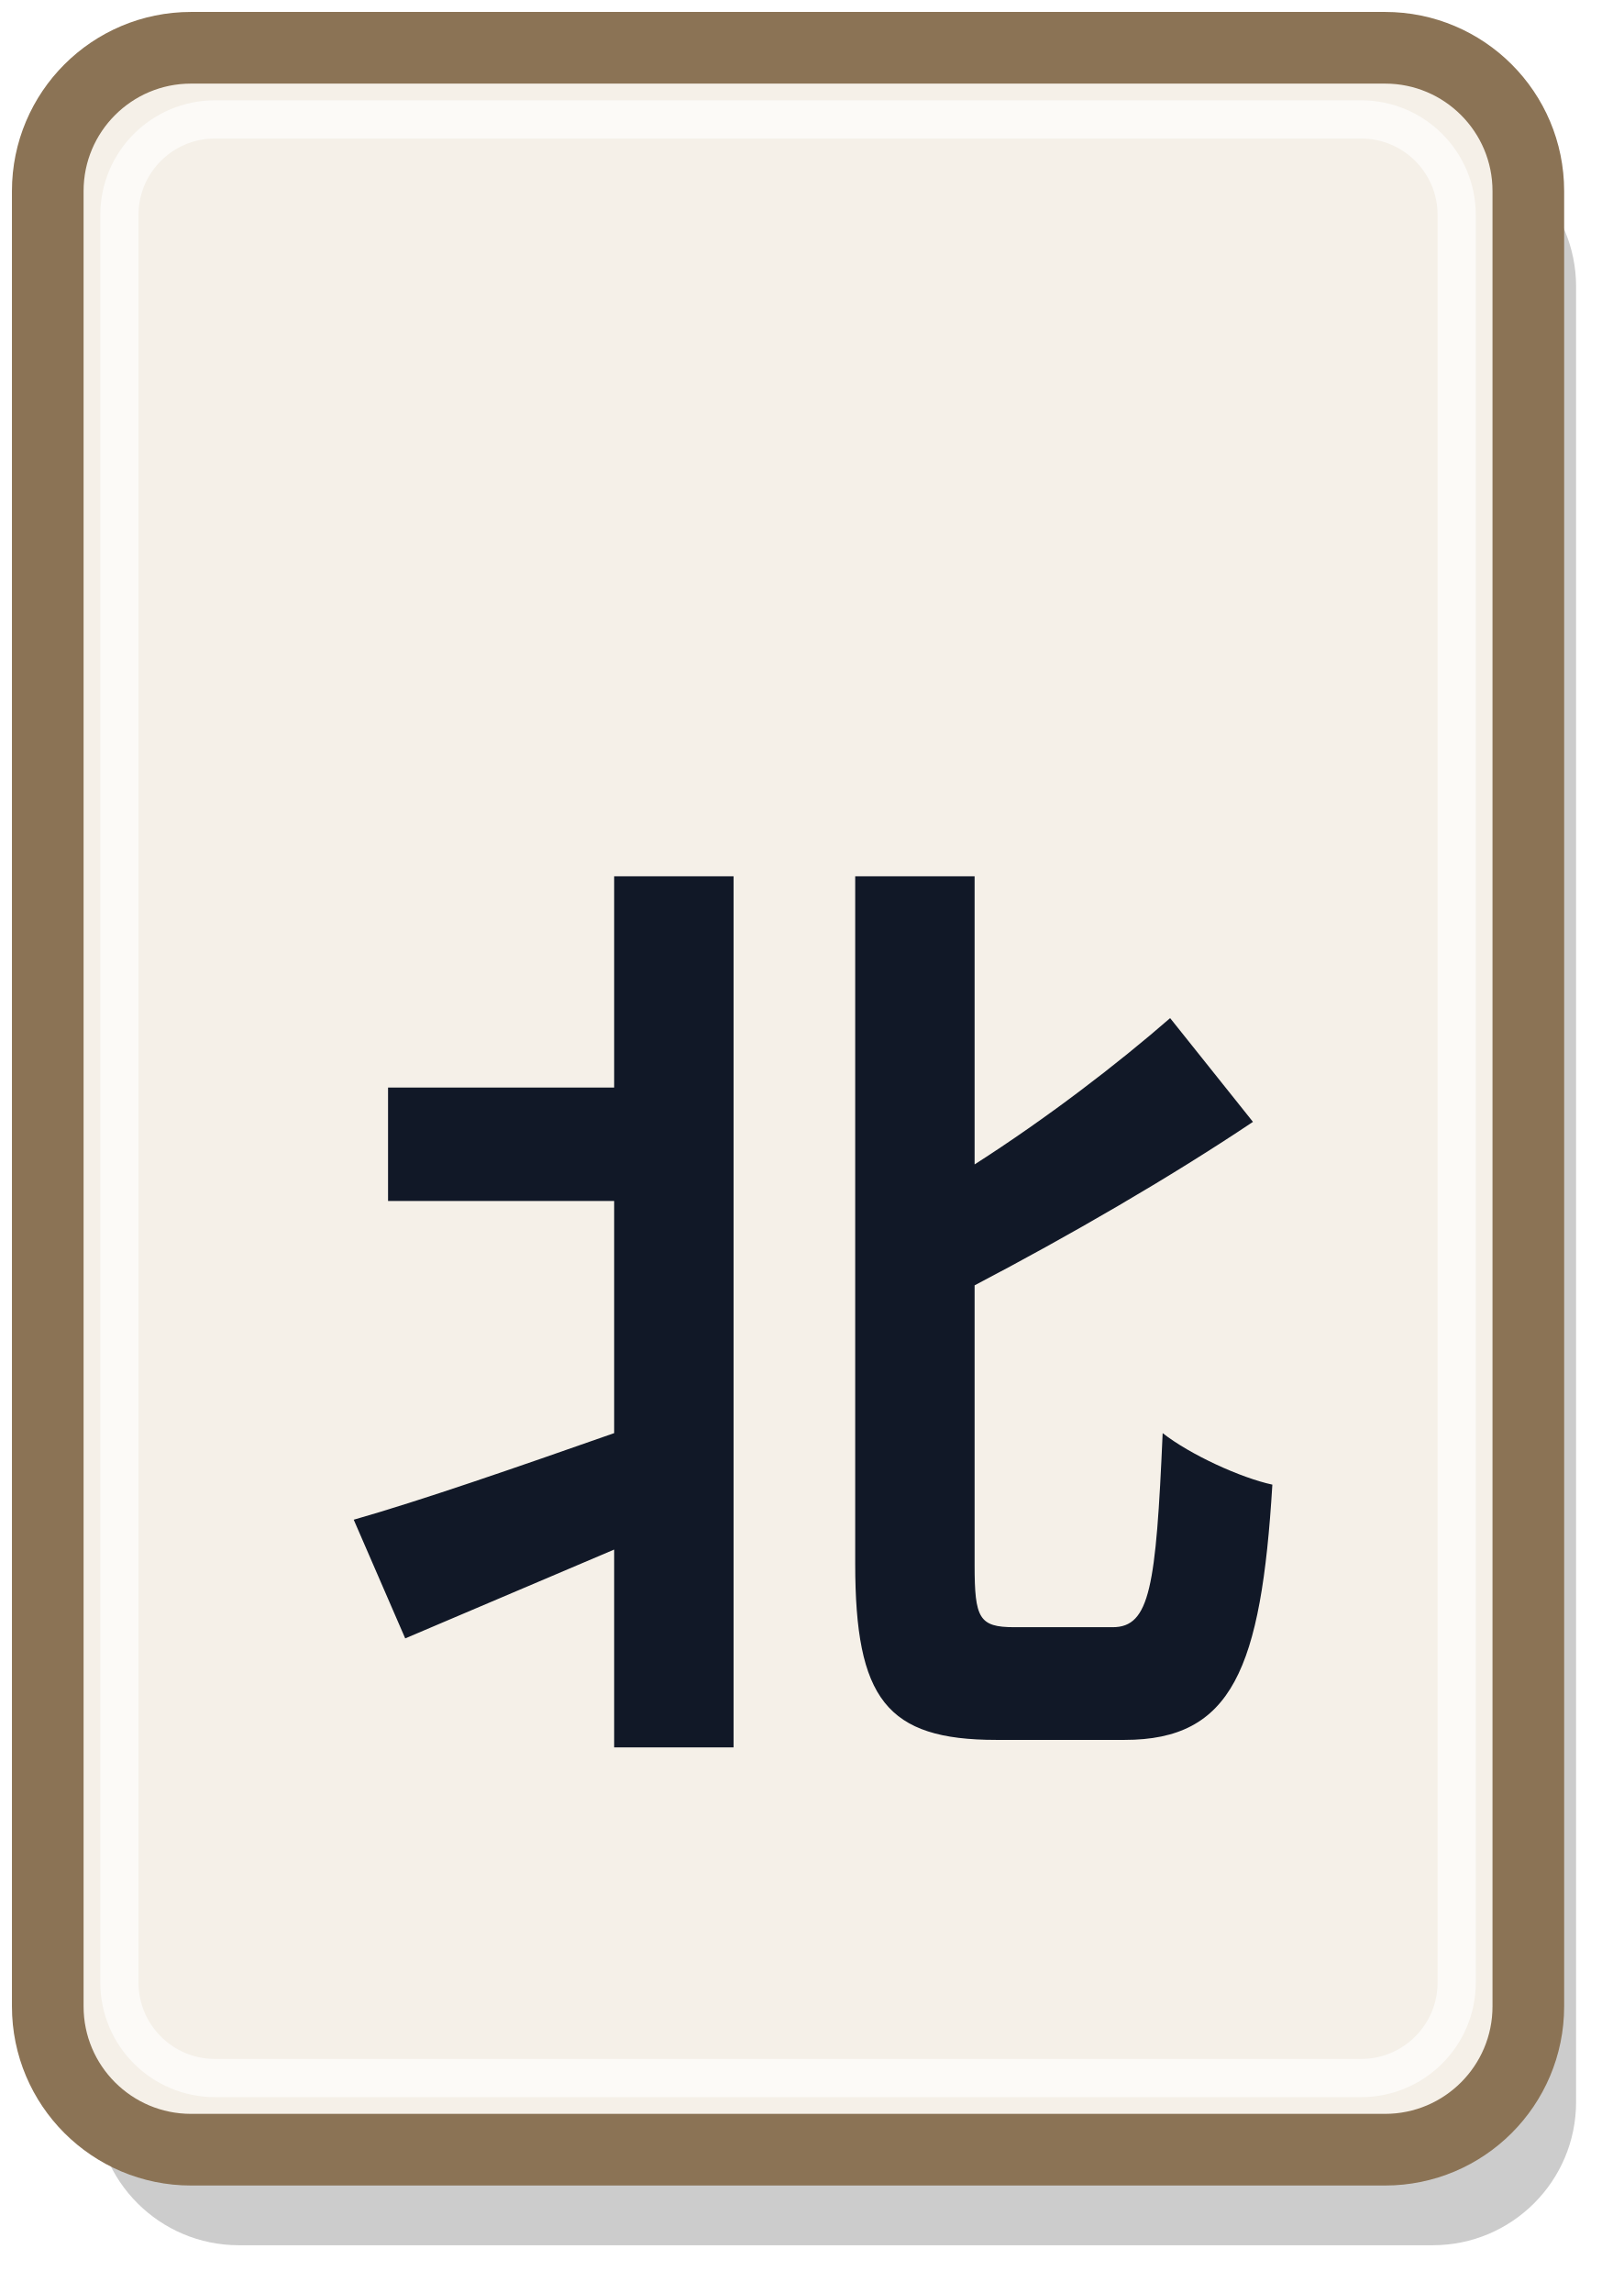
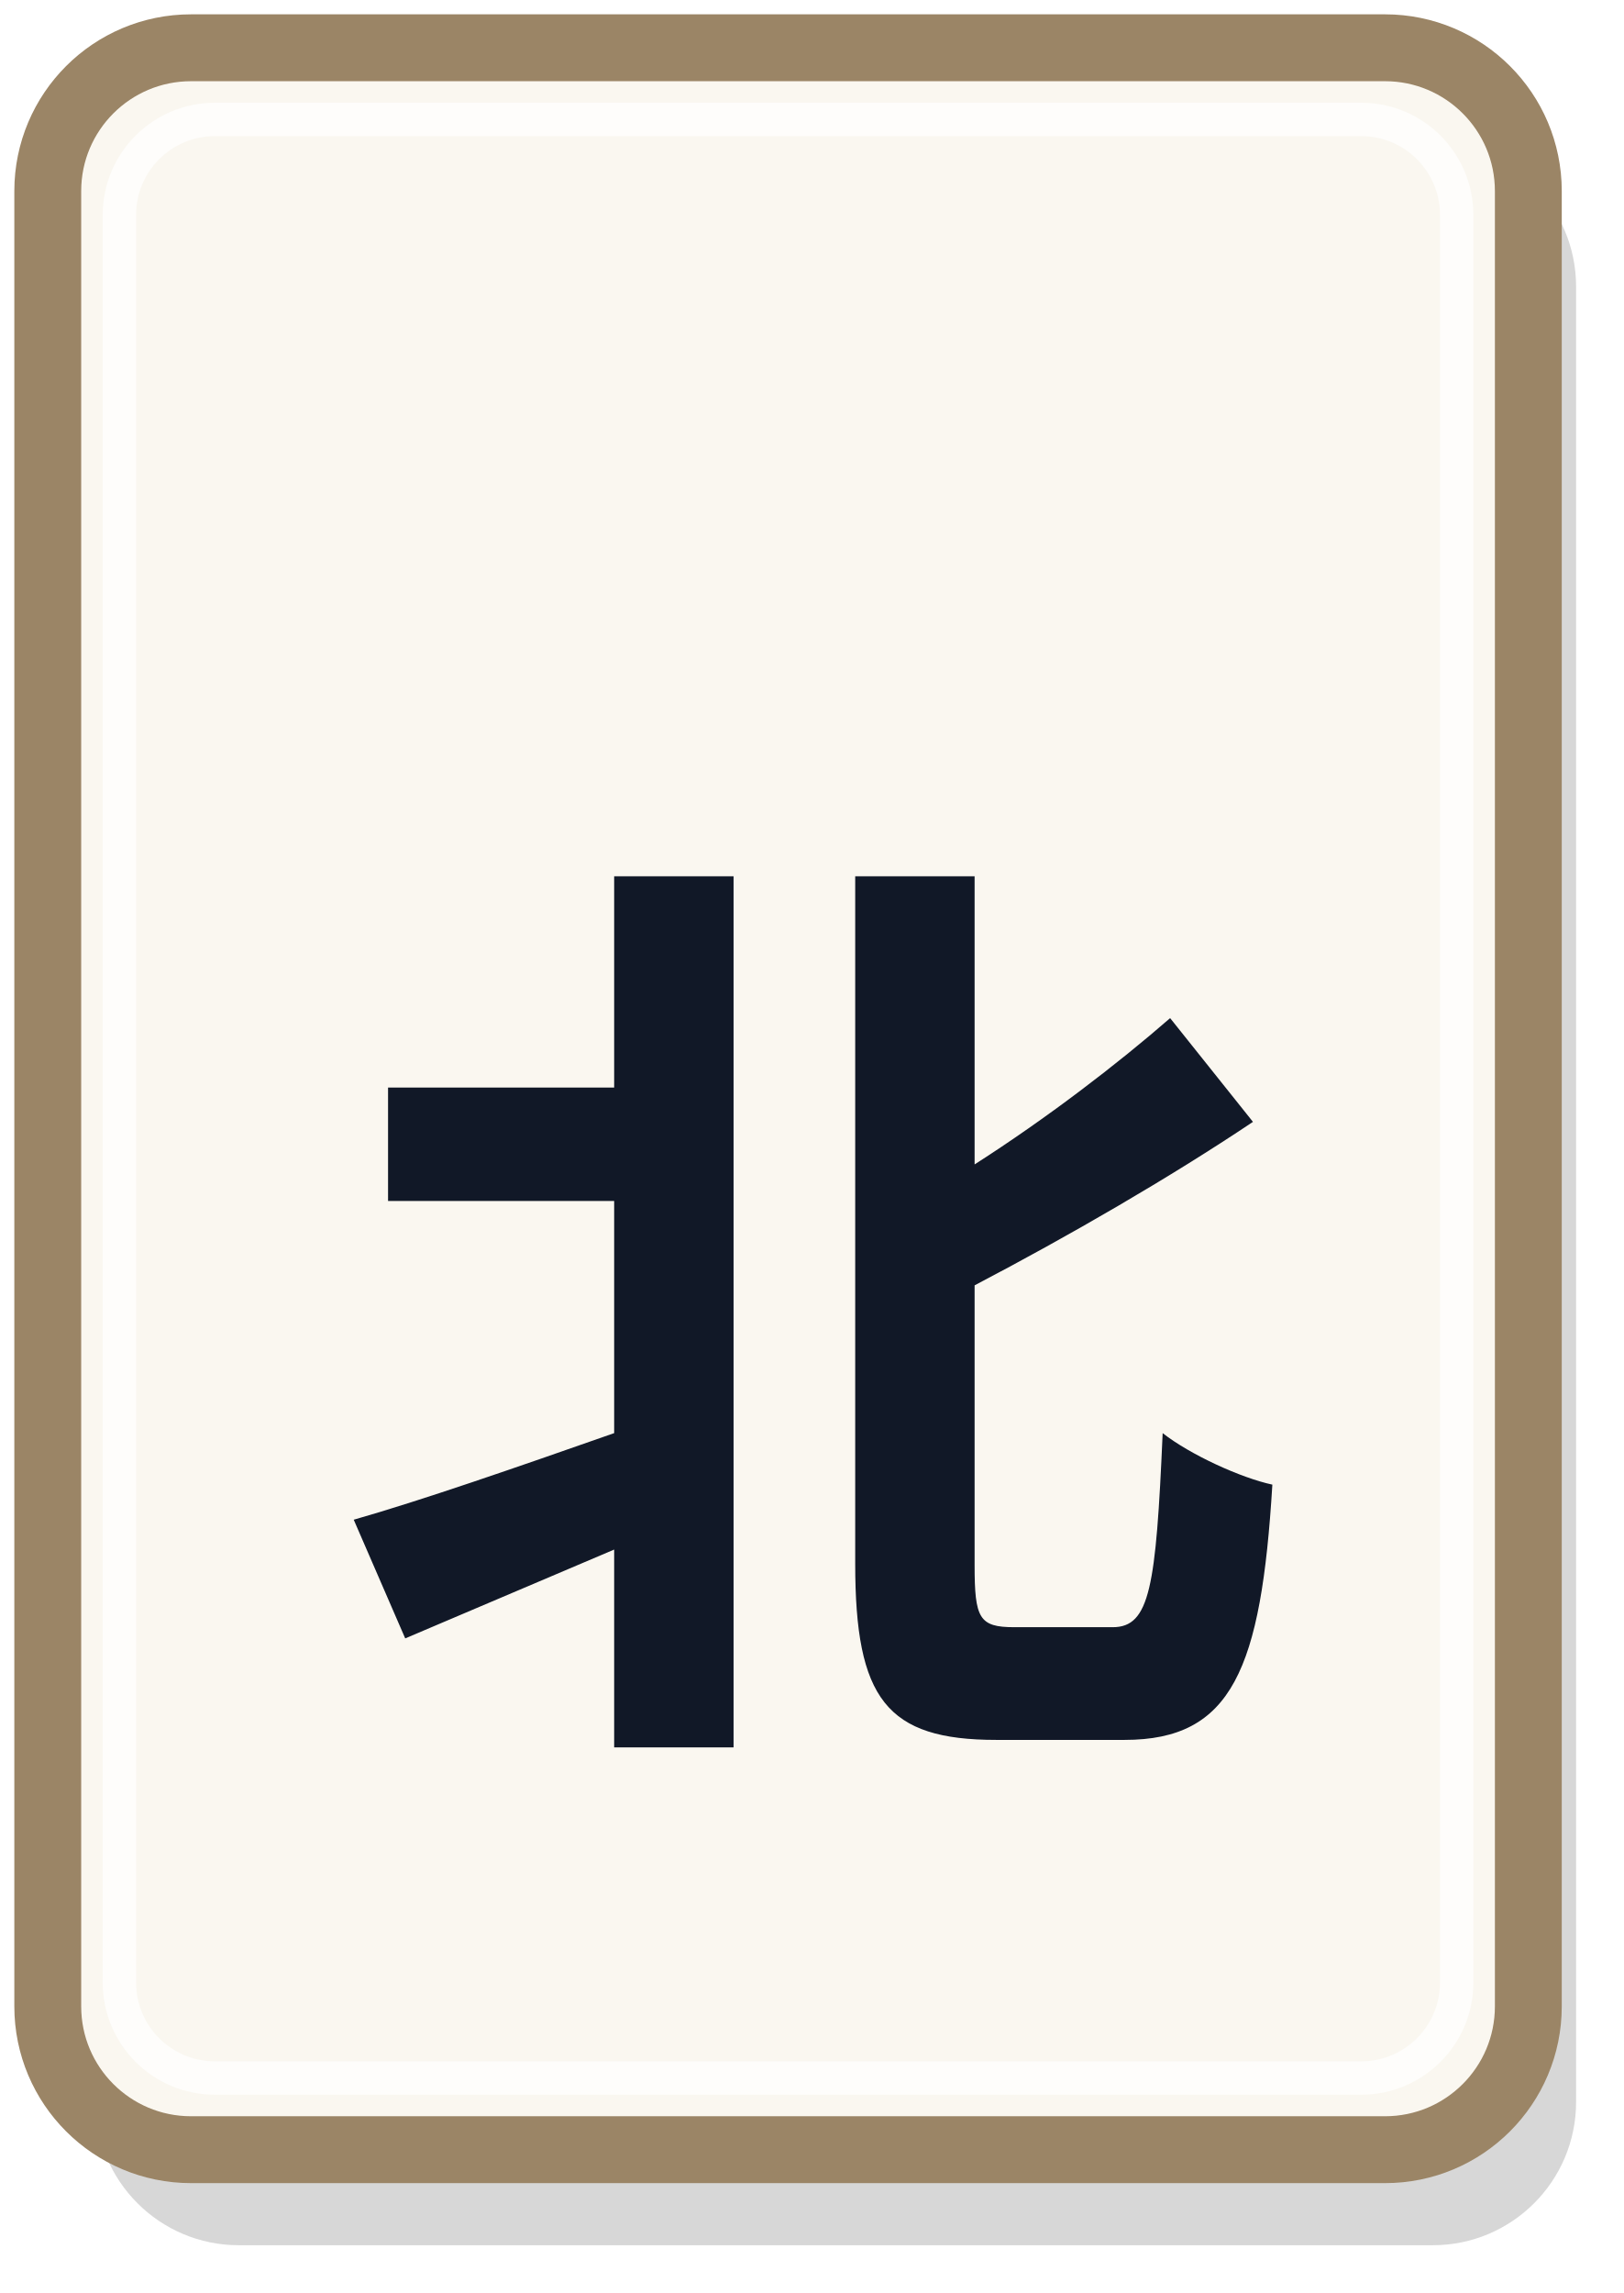
<svg xmlns="http://www.w3.org/2000/svg" viewBox="0 0 34 48">
-   <rect x="2" y="3" width="31" height="44" rx="3" fill="#00000033" />
-   <rect x="1" y="1" width="31" height="44" rx="3" fill="#f5f0e8" stroke="#8b7355" stroke-width="1.5" />
-   <rect x="2.5" y="2.5" width="28" height="41" rx="2" fill="none" stroke="rgba(255,255,255,0.65)" stroke-width="0.8" />
+   <rect x="2" y="3" width="31" height="44" rx="3" fill="#00000028" />
+   <rect x="1" y="1" width="31" height="44" rx="3" fill="#faf7f0" stroke="#9b8566" stroke-width="1.4" />
+   <rect x="2.5" y="2.5" width="28" height="41" rx="2" fill="none" stroke="rgba(255,255,255,0.7)" stroke-width="0.7" />
  <text x="17" y="28" text-anchor="middle" dominant-baseline="middle" font-family="'Noto Serif SC','Source Han Serif CK','HiraMinProN-W6','MS Mincho',serif" font-size="20" font-weight="900" fill="#111827">北</text>
</svg>
